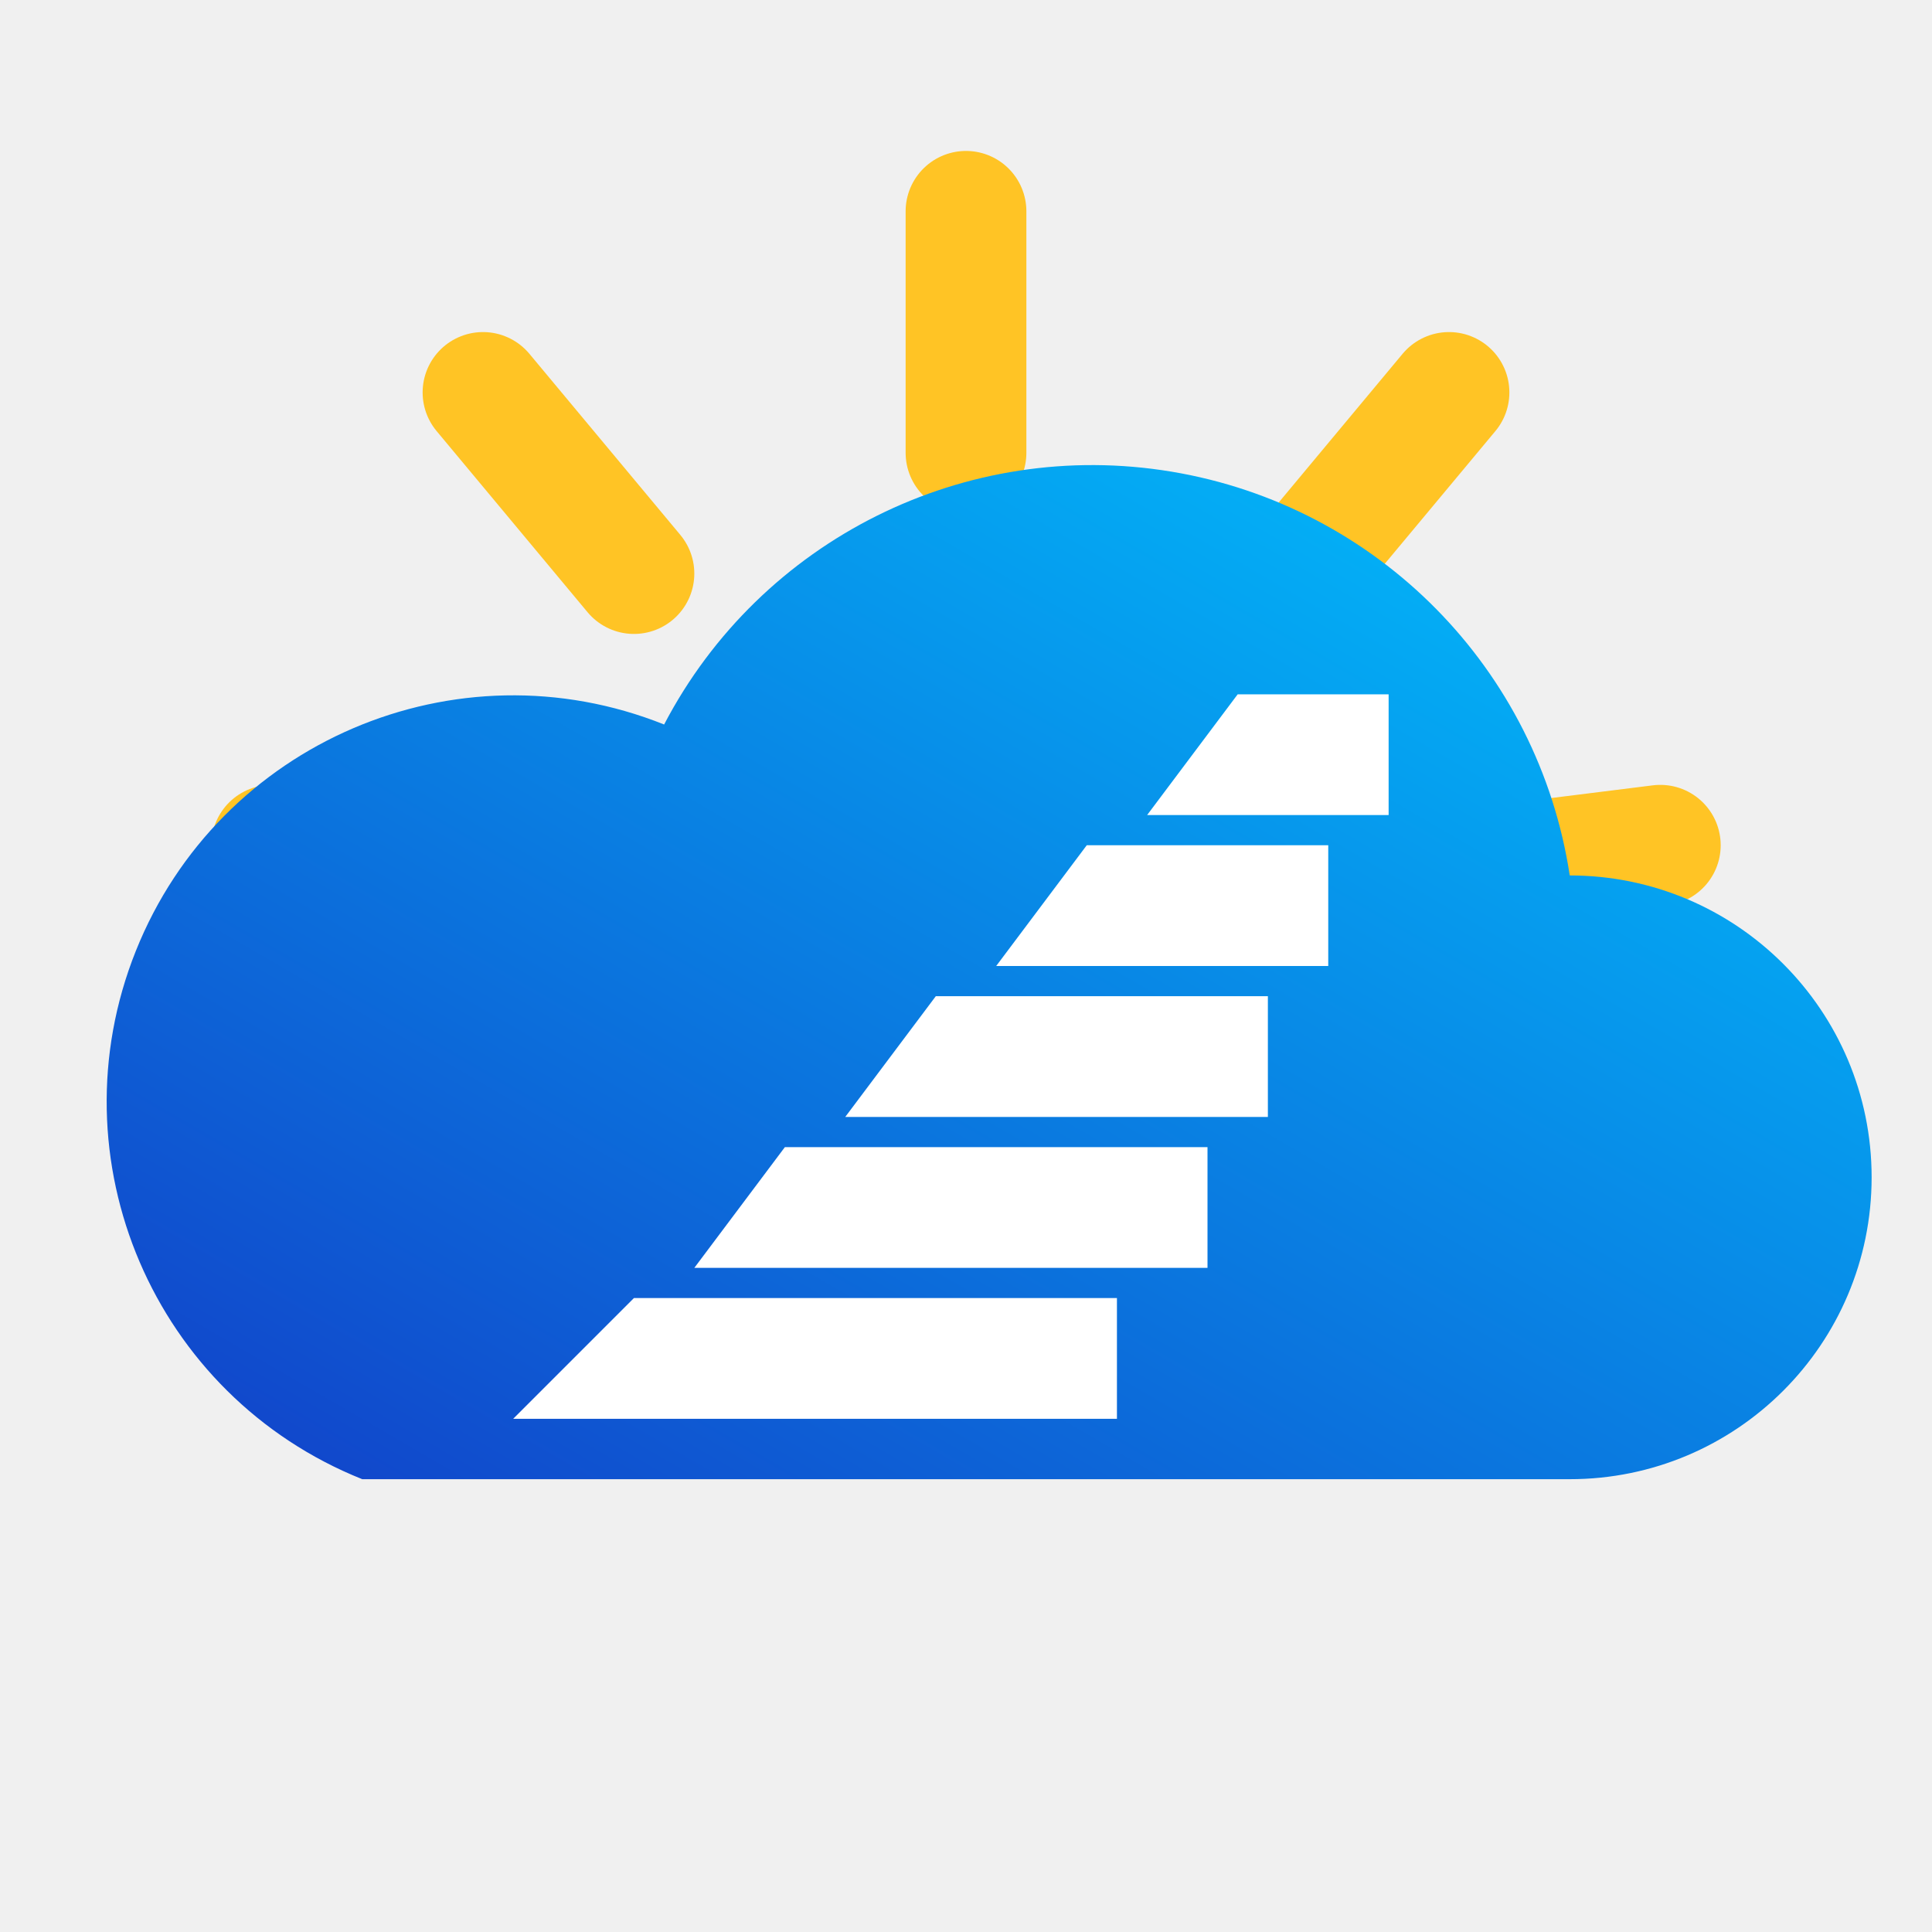
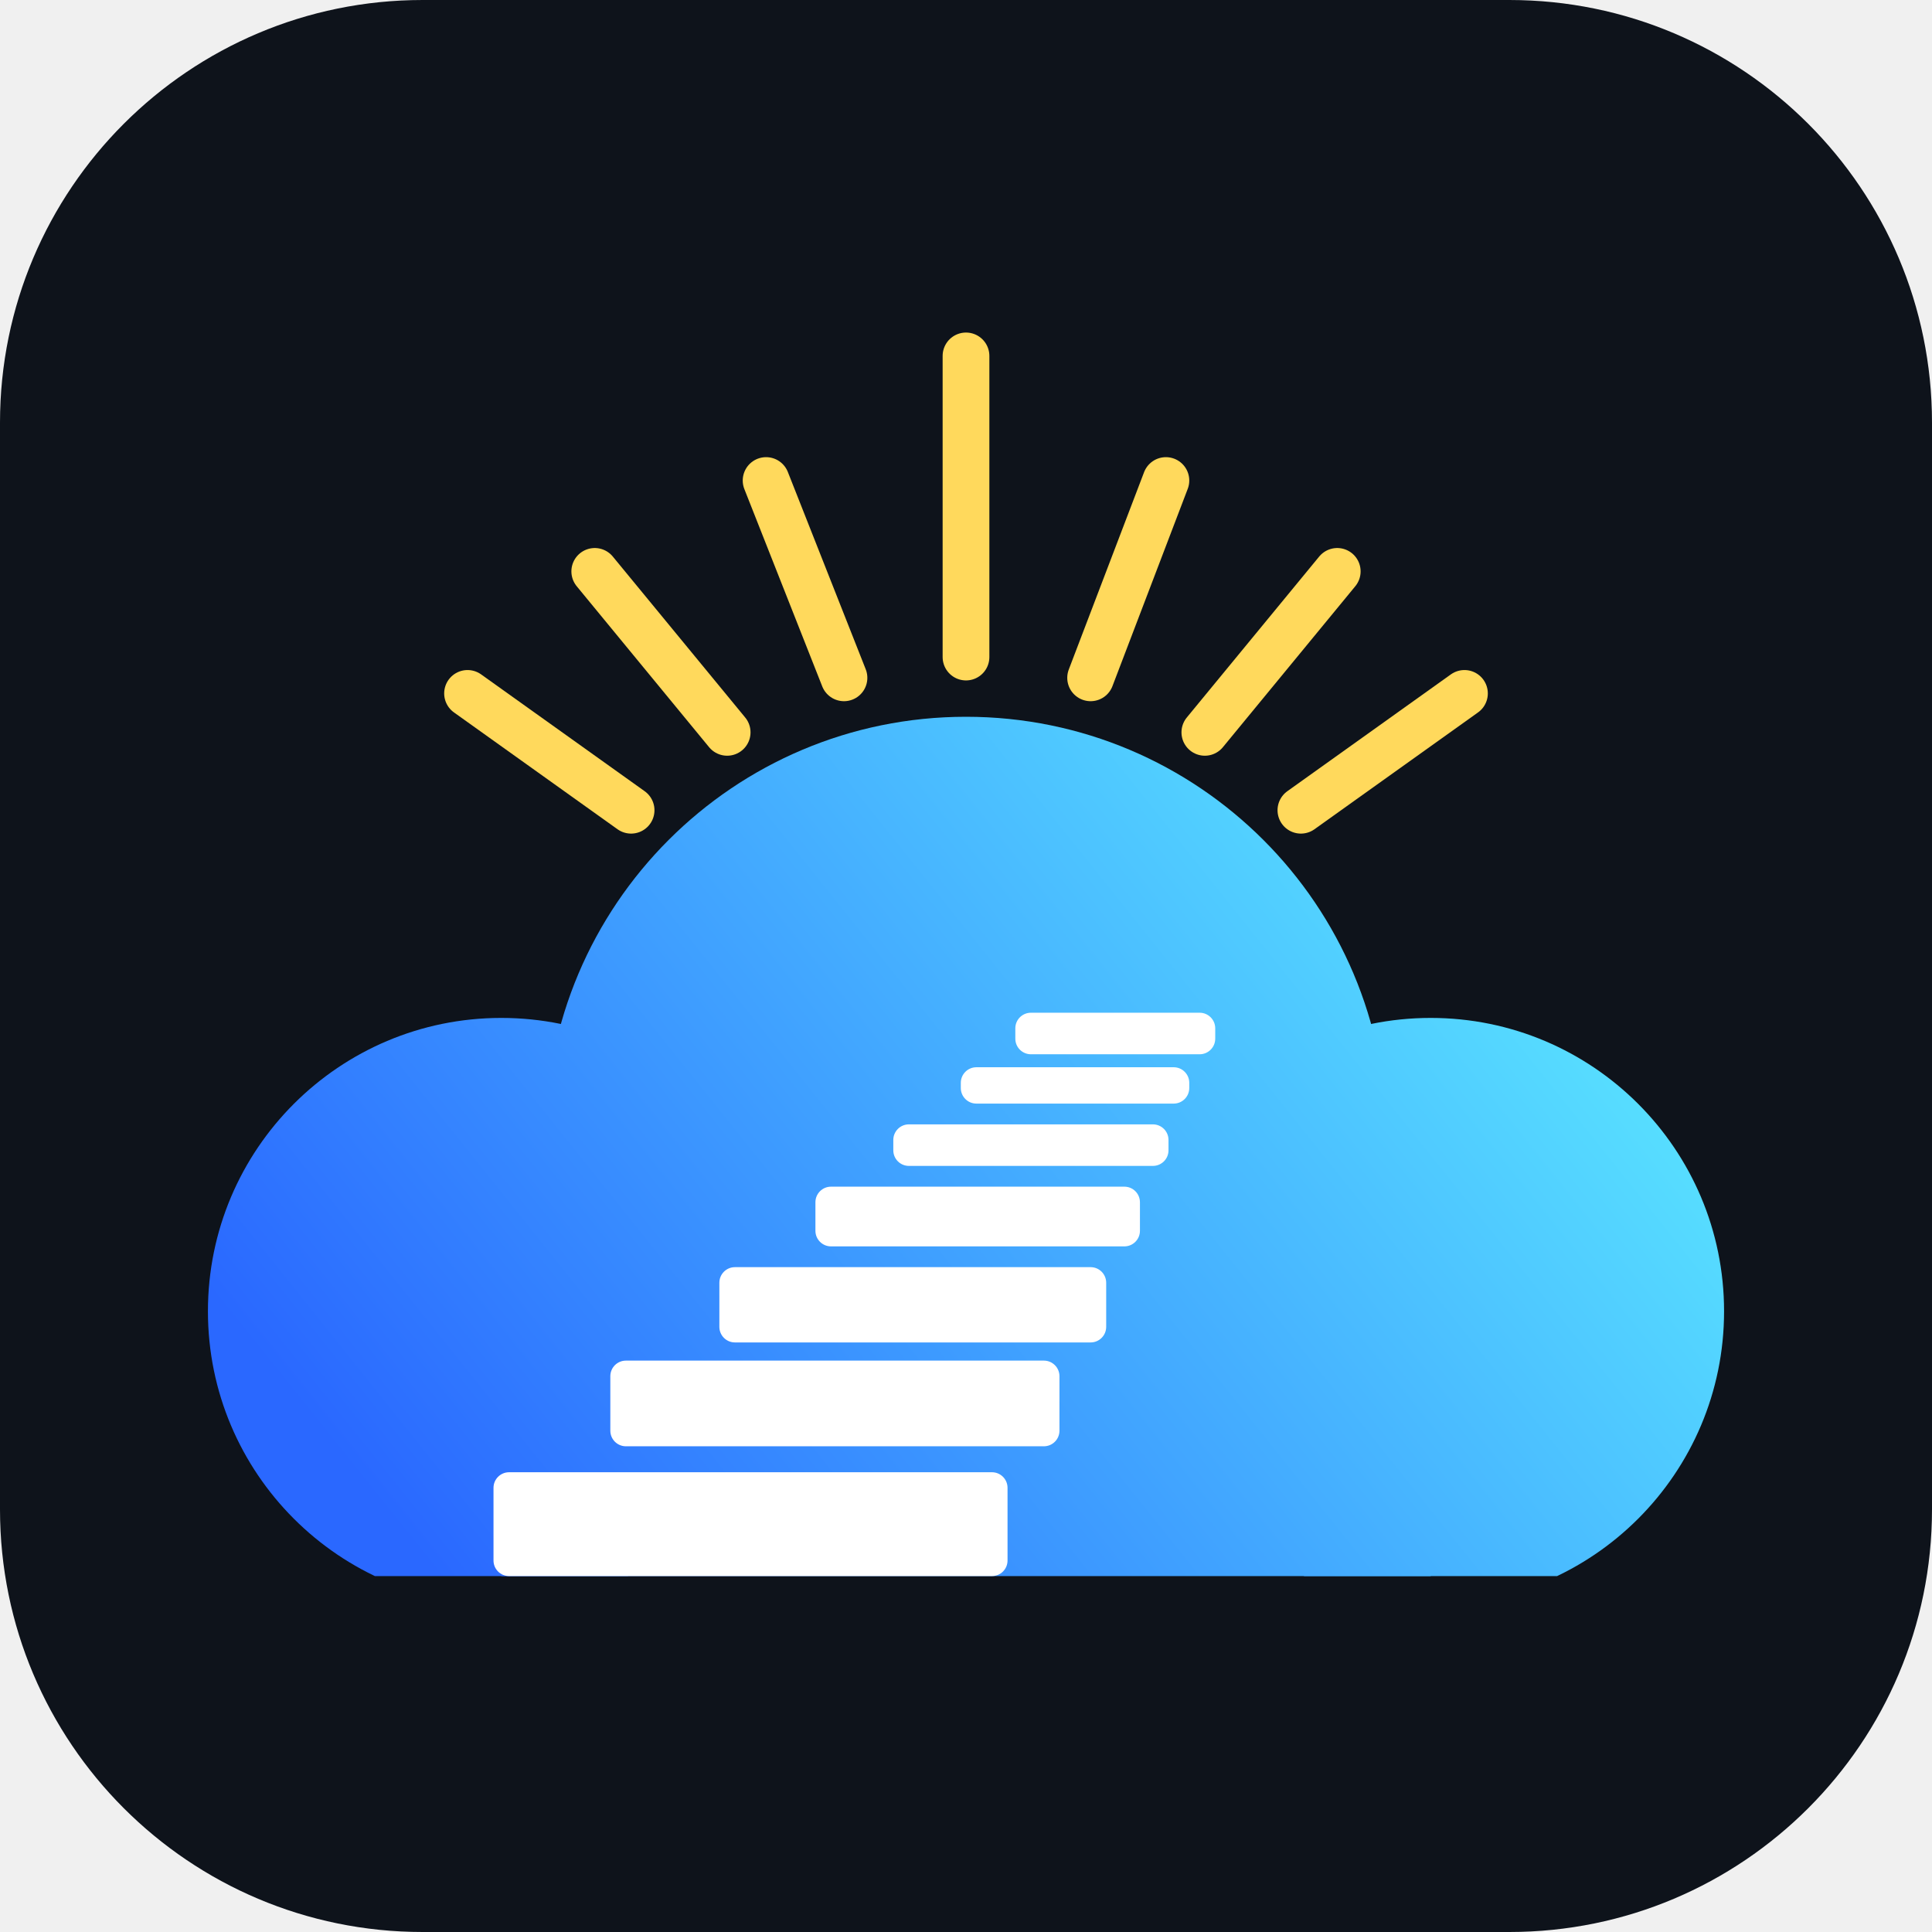
- <svg xmlns="http://www.w3.org/2000/svg" viewBox="0 0 64 64">
-   <defs>
-     <linearGradient id="s" x1="0" y1="1" x2="1" y2="0">
-       <stop stop-color="#123fc8" />
-       <stop offset="1" stop-color="#00c6ff" />
-     </linearGradient>
-   </defs>
-   <g stroke="#ffc425" stroke-width="4" stroke-linecap="round">
-     <path d="M32 7v8" />
-     <path d="m16 13 5 6" />
-     <path d="m48 13-5 6" />
-     <path d="m9 28 8 1" />
-     <path d="m55 28-8 1" />
-   </g>
-   <path fill="url(#s)" d="M12 49h40a10 10 0 0 0 0-20 16 16 0 0 0-30-5A13 13 0 0 0 12 49Z" />
-   <g fill="#fff">
-     <path d="M17 47h20v-4H21z" />
-     <path d="M23 42h17v-4H26z" />
-     <path d="M28 37h14v-4H31z" />
-     <path d="M33 32h11v-4H36z" />
-     <path d="M38 27h8v-4h-5z" />
+ <svg xmlns="http://www.w3.org/2000/svg" width="64" height="64" viewBox="0 0 64 64" role="img" aria-label="Benchmark Heaven">
+   <rect width="64" height="64" rx="14" fill="#0e131b" />
+   <g transform="translate(32 32) scale(0.86) translate(-32 -32)">
+     <defs>
+       <linearGradient id="bhCloudI" gradientUnits="userSpaceOnUse" x1="12" y1="56" x2="52" y2="24">
+         <stop stop-color="#2a68ff" />
+         <stop offset="1" stop-color="#5ae6ff" />
+       </linearGradient>
+       <clipPath id="bhCutI">
+         <rect x="0" y="0" width="64" height="55.5" rx="0" />
+       </clipPath>
+     </defs>
+     <g stroke="#ffd95c" stroke-width="1.8" stroke-linecap="round">
+       <path d="M19.1 26L12.8 21.5" />
+       <path d="M22.8 23L17.7 16.8" />
+       <path d="M27.3 20.9L24.3 13.3" />
+       <path d="M32 20.1L32 8.5" />
+       <path d="M36.8 20.9L39.7 13.3" />
+       <path d="M41.2 23L46.3 16.8" />
+       <path d="M44.9 26L51.2 21.5" />
+     </g>
+     <g clip-path="url(#bhCutI)" fill="url(#bhCloudI)">
+       <circle cx="32" cy="38.6" r="16.2" />
+       <circle cx="14.1" cy="45.3" r="11.3" />
+       <circle cx="49.9" cy="45.3" r="11.3" />
+       <rect x="14.1" y="38.6" width="35.8" height="16.9" />
+     </g>
+     <g fill="#ffffff">
+       <rect x="33.9" y="33.8" width="7.7" height="1.6" rx="0.6" />
+       <rect x="31.8" y="35.9" width="8.8" height="1.4" rx="0.6" />
+       <rect x="29.2" y="38.1" width="10.6" height="1.6" rx="0.6" />
+       <rect x="26.2" y="40.5" width="12.5" height="2.3" rx="0.6" />
+       <rect x="22.5" y="43.6" width="14.9" height="2.9" rx="0.6" />
+       <rect x="18.3" y="47.2" width="17.3" height="3.3" rx="0.6" />
+       <rect x="13.8" y="51.5" width="19.8" height="4" rx="0.6" />
+     </g>
  </g>
</svg>
